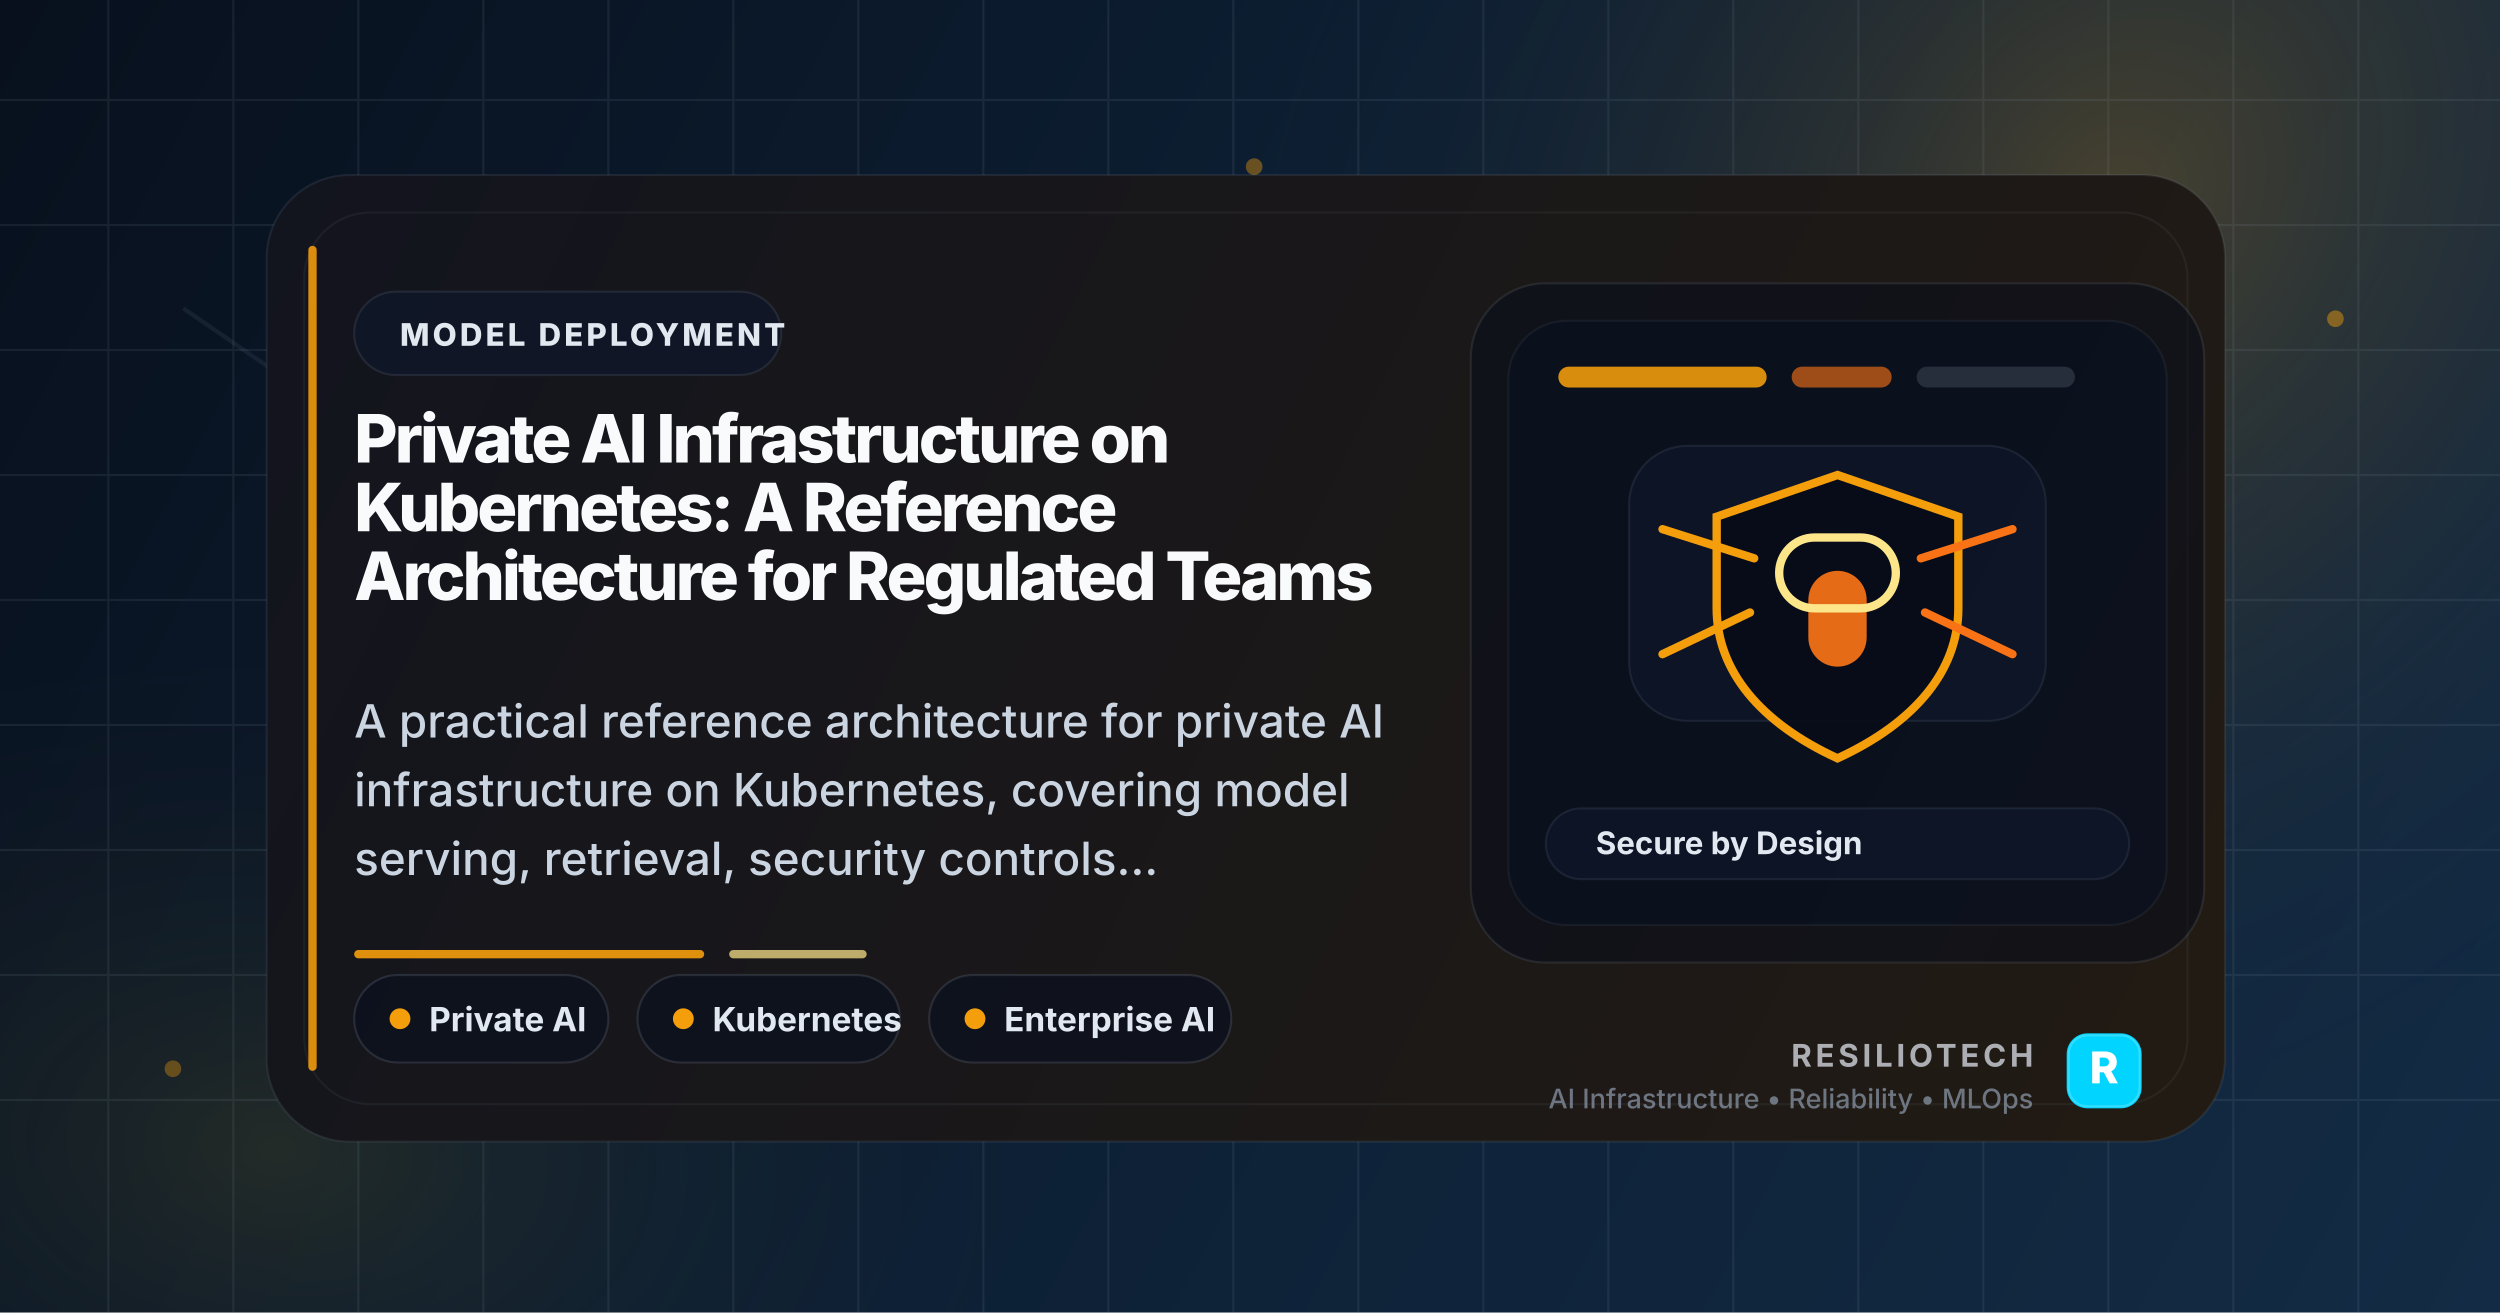
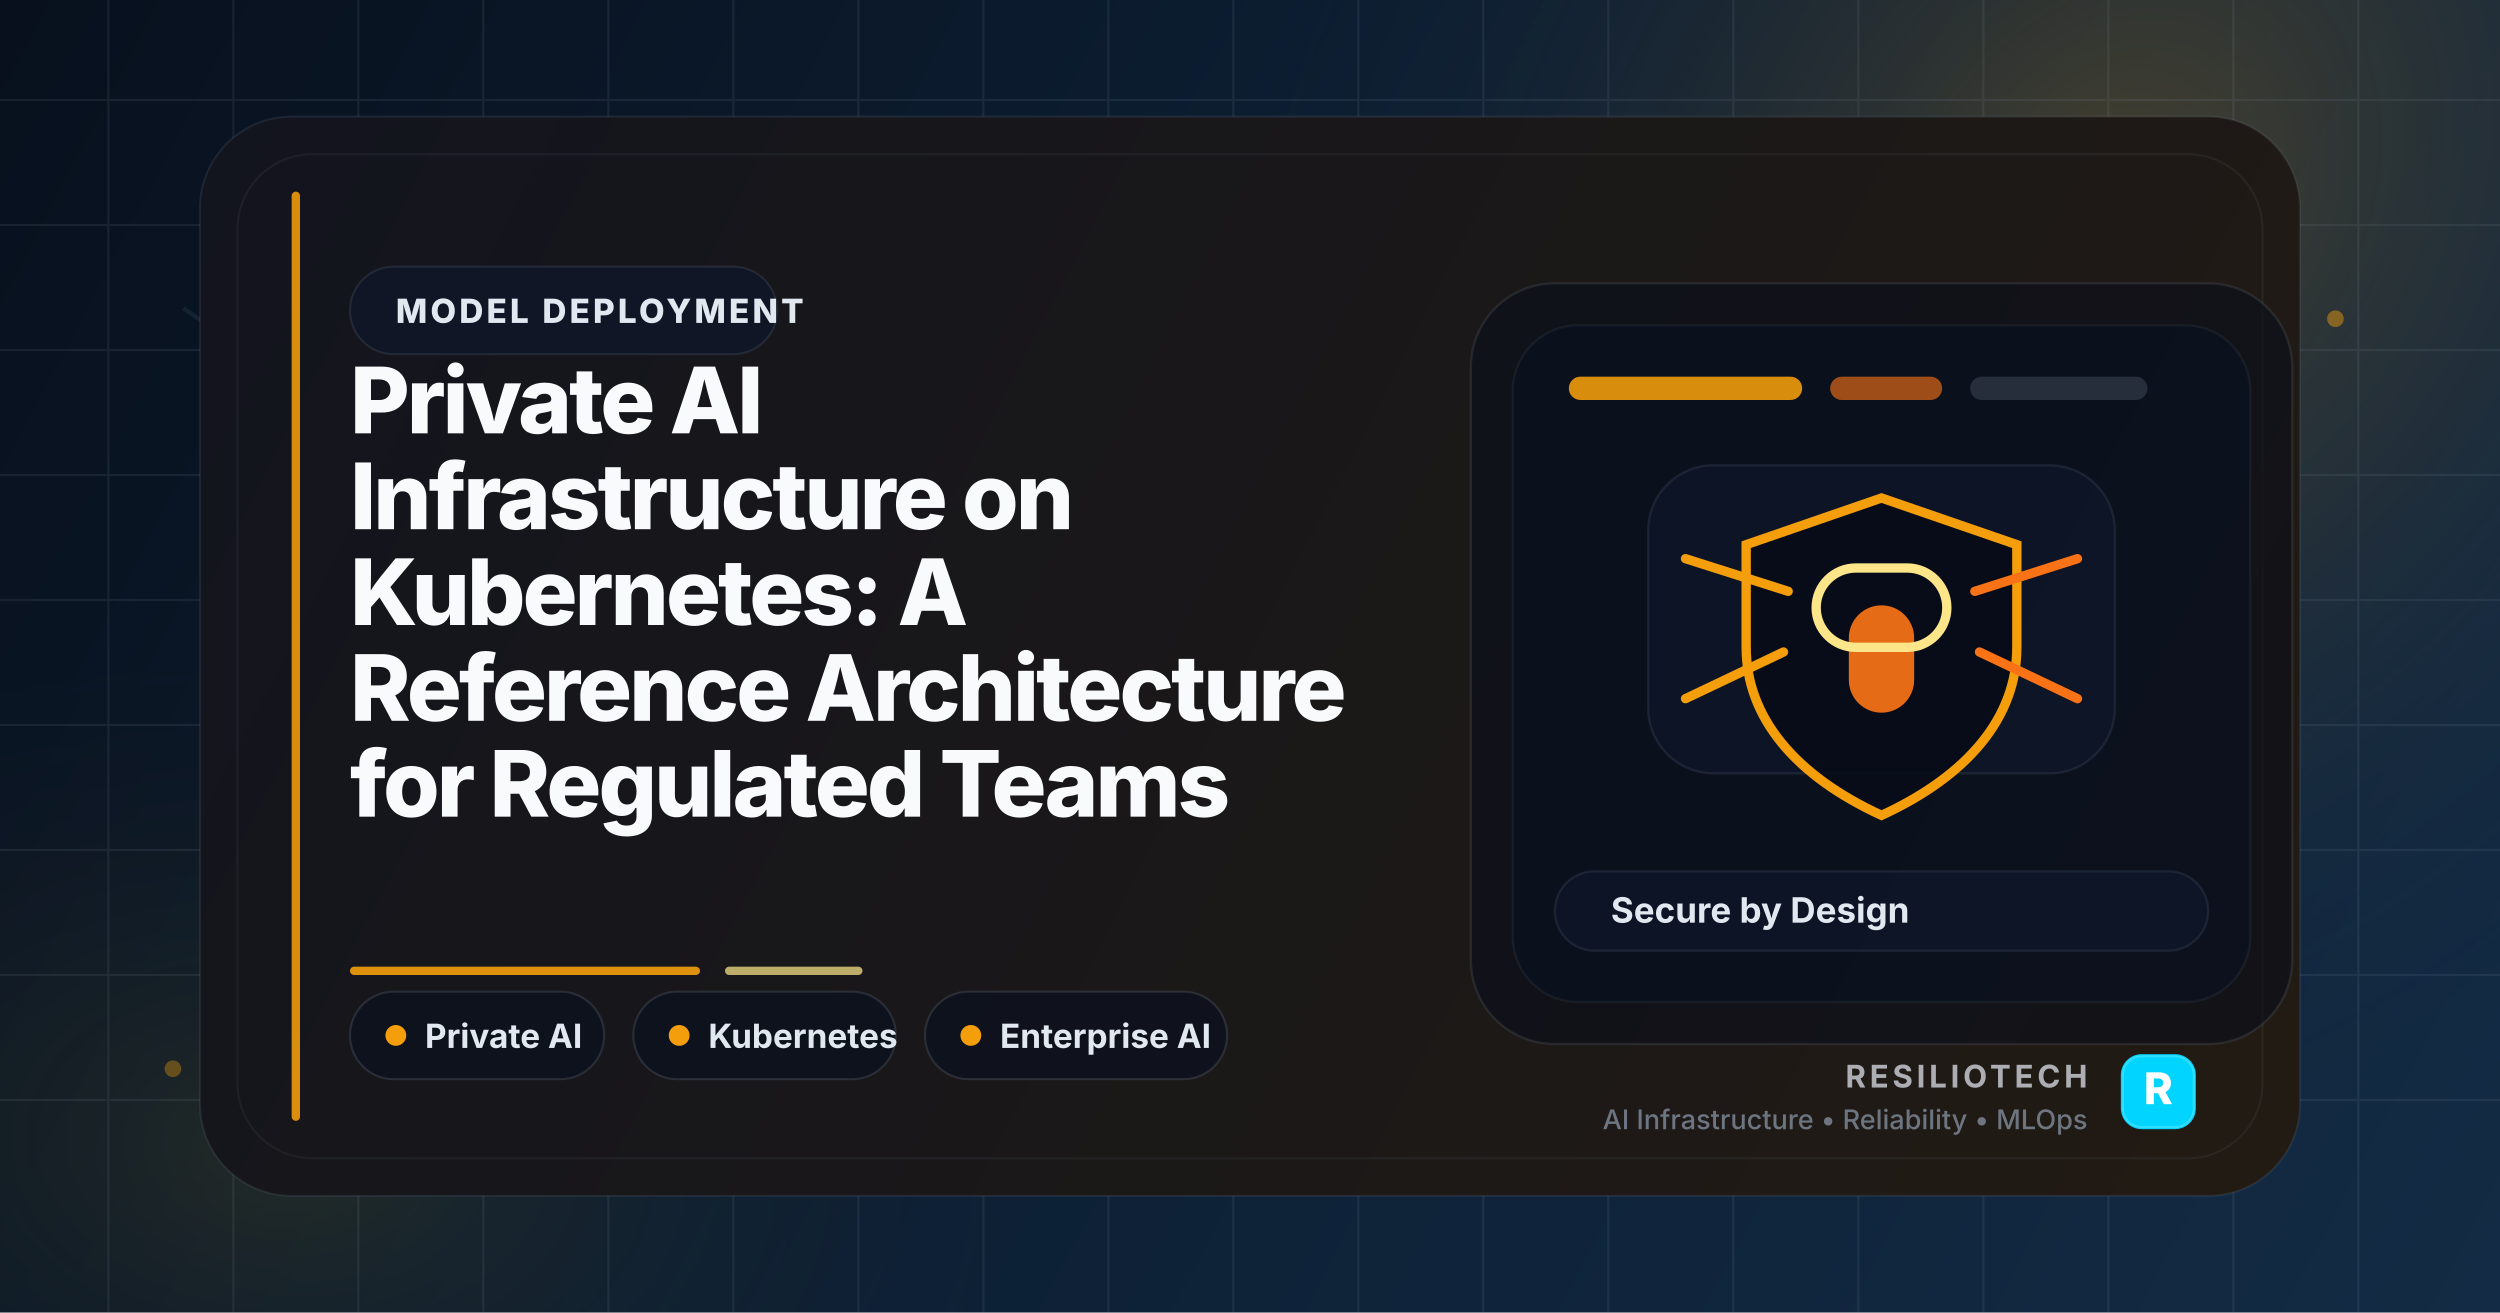
<svg xmlns="http://www.w3.org/2000/svg" width="1200" height="630" viewBox="0 0 1200 630" fill="none">
  <defs>
    <linearGradient id="bg" x1="0" y1="0" x2="1200" y2="630" gradientUnits="userSpaceOnUse">
      <stop stop-color="#08101d" />
      <stop offset="0.5" stop-color="#0d2035" />
      <stop offset="1" stop-color="#132b44" />
    </linearGradient>
-     <linearGradient id="panel" x1="128" y1="84" x2="1068" y2="548" gradientUnits="userSpaceOnUse">
+     <linearGradient id="panel" x1="96" y1="56" x2="1104" y2="574" gradientUnits="userSpaceOnUse">
      <stop stop-color="#12141e" />
      <stop offset="1" stop-color="#221b13" />
    </linearGradient>
    <radialGradient id="glowA" cx="0" cy="0" r="1" gradientUnits="userSpaceOnUse" gradientTransform="translate(1012 96) rotate(127) scale(512 402)">
      <stop stop-color="rgba(245, 158, 11, 0.24)" />
      <stop offset="1" stop-color="rgba(15, 23, 42, 0)" />
    </radialGradient>
    <radialGradient id="glowB" cx="0" cy="0" r="1" gradientUnits="userSpaceOnUse" gradientTransform="translate(132 552) rotate(5) scale(388 258)">
      <stop stop-color="rgba(250, 204, 21, 0.10)" />
      <stop offset="1" stop-color="rgba(15, 23, 42, 0)" />
    </radialGradient>
-     <linearGradient id="accentLine" x1="148" y1="0" x2="424" y2="0" gradientUnits="userSpaceOnUse">
+     <linearGradient id="accentLine" x1="140" y1="0" x2="416" y2="0" gradientUnits="userSpaceOnUse">
      <stop stop-color="#f59e0b" />
      <stop offset="1" stop-color="#f97316" />
    </linearGradient>
  </defs>
  <rect width="1200" height="630" fill="url(#bg)" />
  <rect width="1200" height="630" fill="url(#glowA)" />
  <rect width="1200" height="630" fill="url(#glowB)" />
  <g opacity="0.11" stroke="#94a3b8" stroke-width="1">
    <path d="M0 48 H1200" />
    <path d="M0 108 H1200" />
    <path d="M0 168 H1200" />
    <path d="M0 228 H1200" />
    <path d="M0 288 H1200" />
    <path d="M0 348 H1200" />
    <path d="M0 408 H1200" />
    <path d="M0 468 H1200" />
    <path d="M0 528 H1200" />
    <path d="M52 0 V630" />
    <path d="M112 0 V630" />
    <path d="M172 0 V630" />
    <path d="M232 0 V630" />
    <path d="M292 0 V630" />
    <path d="M352 0 V630" />
    <path d="M412 0 V630" />
    <path d="M472 0 V630" />
    <path d="M532 0 V630" />
    <path d="M592 0 V630" />
    <path d="M652 0 V630" />
    <path d="M712 0 V630" />
    <path d="M772 0 V630" />
    <path d="M832 0 V630" />
    <path d="M892 0 V630" />
    <path d="M952 0 V630" />
    <path d="M1012 0 V630" />
    <path d="M1072 0 V630" />
    <path d="M1132 0 V630" />
  </g>
  <circle cx="652" cy="440" r="4" fill="#f59e0b" opacity="0.58" />
  <circle cx="825" cy="127" r="2" fill="#fde68a" opacity="0.41" />
  <circle cx="998" cy="320" r="3" fill="#f97316" opacity="0.52" />
  <circle cx="83" cy="513" r="4" fill="#f59e0b" opacity="0.35" />
  <circle cx="256" cy="200" r="2" fill="#fde68a" opacity="0.46" />
  <circle cx="429" cy="393" r="3" fill="#f97316" opacity="0.57" />
  <circle cx="602" cy="80" r="4" fill="#f59e0b" opacity="0.40" />
  <circle cx="775" cy="273" r="2" fill="#fde68a" opacity="0.51" />
  <circle cx="948" cy="466" r="3" fill="#f97316" opacity="0.34" />
  <circle cx="1121" cy="153" r="4" fill="#f59e0b" opacity="0.45" />
  <path d="M88 148 L204 228 L330 228" stroke="rgba(148, 163, 184, 0.10)" stroke-width="2" fill="none" />
  <path d="M149 201 L288 312 L431 353" stroke="rgba(148, 163, 184, 0.10)" stroke-width="2" fill="none" />
  <path d="M210 254 L282 306 L352 308" stroke="rgba(148, 163, 184, 0.10)" stroke-width="2" fill="none" />
-   <rect x="128" y="84" width="940" height="464" rx="40" fill="url(#panel)" stroke="rgba(148, 163, 184, 0.12)" />
-   <rect x="146" y="102" width="904" height="428" rx="32" fill="none" stroke="rgba(148, 163, 184, 0.08)" />
-   <rect x="148" y="118" width="4" height="396" rx="2" fill="url(#accentLine)" opacity="0.88" />
-   <rect x="170" y="140" width="205" height="40" rx="20" fill="rgba(15, 23, 42, 0.72)" stroke="rgba(148, 163, 184, 0.14)" />
-   <text x="192" y="166" fill="#e2e8f0" font-size="15" font-family="Inter, Arial, sans-serif" font-weight="760" letter-spacing="1.5">MODEL DEPLOYMENT</text>
-   <text x="170" y="222" fill="#f8fafc" font-size="32" font-family="Inter, Arial, sans-serif" font-weight="820" letter-spacing="-1.4">
-     <tspan x="170" dy="0">Private AI Infrastructure on</tspan>
-     <tspan x="170" dy="33">Kubernetes: A Reference</tspan>
-     <tspan x="170" dy="33">Architecture for Regulated Teams</tspan>
+   <rect x="96" y="56" width="1008" height="518" rx="44" fill="url(#panel)" stroke="rgba(148, 163, 184, 0.12)" />
+   <rect x="114" y="74" width="972" height="482" rx="36" fill="none" stroke="rgba(148, 163, 184, 0.08)" />
+   <rect x="140" y="92" width="4" height="446" rx="2" fill="url(#accentLine)" opacity="0.88" />
+   <rect x="168" y="128" width="205" height="42" rx="21" fill="rgba(15, 23, 42, 0.72)" stroke="rgba(148, 163, 184, 0.14)" />
+   <text x="190" y="155" fill="#e2e8f0" font-size="16" font-family="Inter, Arial, sans-serif" font-weight="760" letter-spacing="1.5">MODEL DEPLOYMENT</text>
+   <text x="168" y="208" fill="#f8fafc" font-size="44" font-family="Inter, Arial, sans-serif" font-weight="820" letter-spacing="-1.4">
+     <tspan x="168" dy="0">Private AI</tspan>
+     <tspan x="168" dy="46">Infrastructure on</tspan>
+     <tspan x="168" dy="46">Kubernetes: A</tspan>
+     <tspan x="168" dy="46">Reference Architecture</tspan>
+     <tspan x="168" dy="46">for Regulated Teams</tspan>
  </text>
-   <text x="170" y="354" fill="#cbd5e1" font-size="22" font-family="Inter, Arial, sans-serif" font-weight="520">
-     <tspan x="170" dy="0">A practical reference architecture for private AI</tspan>
-     <tspan x="170" dy="33">infrastructure on Kubernetes, covering model</tspan>
-     <tspan x="170" dy="33">serving, retrieval, security controls…</tspan>
-   </text>
-   <g transform="translate(170, 0)">
-     <rect x="0" y="468" width="122" height="42" rx="21" fill="rgba(10, 17, 31, 0.70)" stroke="rgba(148, 163, 184, 0.18)" />
-     <circle cx="22" cy="489" r="5" fill="#f59e0b" />
-     <text x="36" y="495" fill="#e2e8f0" font-size="16" font-family="Inter, Arial, sans-serif" font-weight="650">Private AI</text>
+   <g transform="translate(168, 0)">
+     <rect x="0" y="476" width="122" height="42" rx="21" fill="rgba(10, 17, 31, 0.70)" stroke="rgba(148, 163, 184, 0.18)" />
+     <circle cx="22" cy="497" r="5" fill="#f59e0b" />
+     <text x="36" y="503" fill="#e2e8f0" font-size="16" font-family="Inter, Arial, sans-serif" font-weight="650">Private AI</text>
  </g>
-   <g transform="translate(306, 0)">
-     <rect x="0" y="468" width="126" height="42" rx="21" fill="rgba(10, 17, 31, 0.70)" stroke="rgba(148, 163, 184, 0.18)" />
-     <circle cx="22" cy="489" r="5" fill="#f59e0b" />
-     <text x="36" y="495" fill="#e2e8f0" font-size="16" font-family="Inter, Arial, sans-serif" font-weight="650">Kubernetes</text>
+   <g transform="translate(304, 0)">
+     <rect x="0" y="476" width="126" height="42" rx="21" fill="rgba(10, 17, 31, 0.70)" stroke="rgba(148, 163, 184, 0.18)" />
+     <circle cx="22" cy="497" r="5" fill="#f59e0b" />
+     <text x="36" y="503" fill="#e2e8f0" font-size="16" font-family="Inter, Arial, sans-serif" font-weight="650">Kubernetes</text>
  </g>
-   <g transform="translate(446, 0)">
-     <rect x="0" y="468" width="145" height="42" rx="21" fill="rgba(10, 17, 31, 0.70)" stroke="rgba(148, 163, 184, 0.18)" />
-     <circle cx="22" cy="489" r="5" fill="#f59e0b" />
-     <text x="36" y="495" fill="#e2e8f0" font-size="16" font-family="Inter, Arial, sans-serif" font-weight="650">Enterprise AI</text>
+   <g transform="translate(444, 0)">
+     <rect x="0" y="476" width="145" height="42" rx="21" fill="rgba(10, 17, 31, 0.70)" stroke="rgba(148, 163, 184, 0.18)" />
+     <circle cx="22" cy="497" r="5" fill="#f59e0b" />
+     <text x="36" y="503" fill="#e2e8f0" font-size="16" font-family="Inter, Arial, sans-serif" font-weight="650">Enterprise AI</text>
  </g>
-   <rect x="170" y="456" width="168" height="4" rx="2" fill="#f59e0b" opacity="0.90" />
-   <rect x="350" y="456" width="66" height="4" rx="2" fill="#fde68a" opacity="0.72" />
-   <rect x="706" y="136" width="352" height="326" rx="36" fill="rgba(9, 14, 26, 0.54)" stroke="rgba(148, 163, 184, 0.14)" />
-   <rect x="724" y="154" width="316" height="290" rx="28" fill="rgba(10, 17, 31, 0.76)" stroke="rgba(148, 163, 184, 0.08)" />
-   <rect x="748" y="176" width="100" height="10" rx="5" fill="#f59e0b" opacity="0.88" />
-   <rect x="860" y="176" width="48" height="10" rx="5" fill="#f97316" opacity="0.62" />
-   <rect x="920" y="176" width="76" height="10" rx="5" fill="rgba(148, 163, 184, 0.20)" />
-   <rect x="742" y="388" width="280" height="34" rx="17" fill="rgba(15, 23, 42, 0.72)" stroke="rgba(148, 163, 184, 0.12)" />
-   <text x="766" y="410" fill="#e2e8f0" font-size="15" font-family="Inter, Arial, sans-serif" font-weight="680">Secure by Design</text>
-   <rect x="782" y="214" width="200" height="132" rx="28" fill="rgba(15, 23, 42, 0.72)" stroke="rgba(148, 163, 184, 0.12)" />
-   <path d="M882 228 L940 248 L940 292 C940 322 919 347 882 364 C845 347 824 322 824 292 L824 248 Z" fill="rgba(7, 12, 24, 0.88)" stroke="#f59e0b" stroke-width="4" />
-   <rect x="868" y="274" width="28" height="46" rx="14" fill="#f97316" opacity="0.92" />
-   <rect x="854" y="258" width="56" height="34" rx="17" fill="none" stroke="#fde68a" stroke-width="4" />
-   <path d="M798 254 L842 268" stroke="#f59e0b" stroke-width="4" stroke-linecap="round" />
-   <path d="M798 314 L840 294" stroke="#f59e0b" stroke-width="4" stroke-linecap="round" />
-   <path d="M966 254 L922 268" stroke="#f97316" stroke-width="4" stroke-linecap="round" />
-   <path d="M966 314 L924 294" stroke="#f97316" stroke-width="4" stroke-linecap="round" />
-   <text x="976" y="512" text-anchor="end" fill="rgba(226, 232, 240, 0.72)" font-size="15" font-family="Inter, Arial, sans-serif" font-weight="730" letter-spacing="1.8">RESILIOTECH</text>
-   <text x="976" y="532" text-anchor="end" fill="rgba(148, 163, 184, 0.66)" font-size="13" font-family="Inter, Arial, sans-serif" font-weight="500">AI Infrastructure • Reliability • MLOps</text>
-   <g transform="translate(992, 496)">
+   <rect x="168" y="464" width="168" height="4" rx="2" fill="#f59e0b" opacity="0.90" />
+   <rect x="348" y="464" width="66" height="4" rx="2" fill="#fde68a" opacity="0.72" />
+   <g transform="translate(706 136) scale(1.12) translate(-706 -136)">
+     <rect x="706" y="136" width="352" height="326" rx="36" fill="rgba(9, 14, 26, 0.54)" stroke="rgba(148, 163, 184, 0.14)" />
+     <rect x="724" y="154" width="316" height="290" rx="28" fill="rgba(10, 17, 31, 0.76)" stroke="rgba(148, 163, 184, 0.08)" />
+     <rect x="748" y="176" width="100" height="10" rx="5" fill="#f59e0b" opacity="0.88" />
+     <rect x="860" y="176" width="48" height="10" rx="5" fill="#f97316" opacity="0.62" />
+     <rect x="920" y="176" width="76" height="10" rx="5" fill="rgba(148, 163, 184, 0.20)" />
+     <rect x="742" y="388" width="280" height="34" rx="17" fill="rgba(15, 23, 42, 0.72)" stroke="rgba(148, 163, 184, 0.12)" />
+     <text x="766" y="410" fill="#e2e8f0" font-size="15" font-family="Inter, Arial, sans-serif" font-weight="680">Secure by Design</text>
+     <rect x="782" y="214" width="200" height="132" rx="28" fill="rgba(15, 23, 42, 0.72)" stroke="rgba(148, 163, 184, 0.12)" />
+     <path d="M882 228 L940 248 L940 292 C940 322 919 347 882 364 C845 347 824 322 824 292 L824 248 Z" fill="rgba(7, 12, 24, 0.88)" stroke="#f59e0b" stroke-width="4" />
+     <rect x="868" y="274" width="28" height="46" rx="14" fill="#f97316" opacity="0.92" />
+     <rect x="854" y="258" width="56" height="34" rx="17" fill="none" stroke="#fde68a" stroke-width="4" />
+     <path d="M798 254 L842 268" stroke="#f59e0b" stroke-width="4" stroke-linecap="round" />
+     <path d="M798 314 L840 294" stroke="#f59e0b" stroke-width="4" stroke-linecap="round" />
+     <path d="M966 254 L922 268" stroke="#f97316" stroke-width="4" stroke-linecap="round" />
+     <path d="M966 314 L924 294" stroke="#f97316" stroke-width="4" stroke-linecap="round" />
+   </g>
+   <text x="1002" y="522" text-anchor="end" fill="rgba(226, 232, 240, 0.72)" font-size="15" font-family="Inter, Arial, sans-serif" font-weight="730" letter-spacing="1.8">RESILIOTECH</text>
+   <text x="1002" y="542" text-anchor="end" fill="rgba(148, 163, 184, 0.66)" font-size="13" font-family="Inter, Arial, sans-serif" font-weight="500">AI Infrastructure • Reliability • MLOps</text>
+   <g transform="translate(1018, 506)">
    <rect width="36" height="36" rx="10" fill="#00D4FF" />
    <rect x="1" y="1" width="34" height="34" rx="9" fill="none" stroke="rgba(255, 255, 255, 0.20)" />
    <text x="18" y="24" text-anchor="middle" fill="#ffffff" font-size="21" font-family="Inter, Arial, sans-serif" font-weight="800">R</text>
  </g>
</svg>
